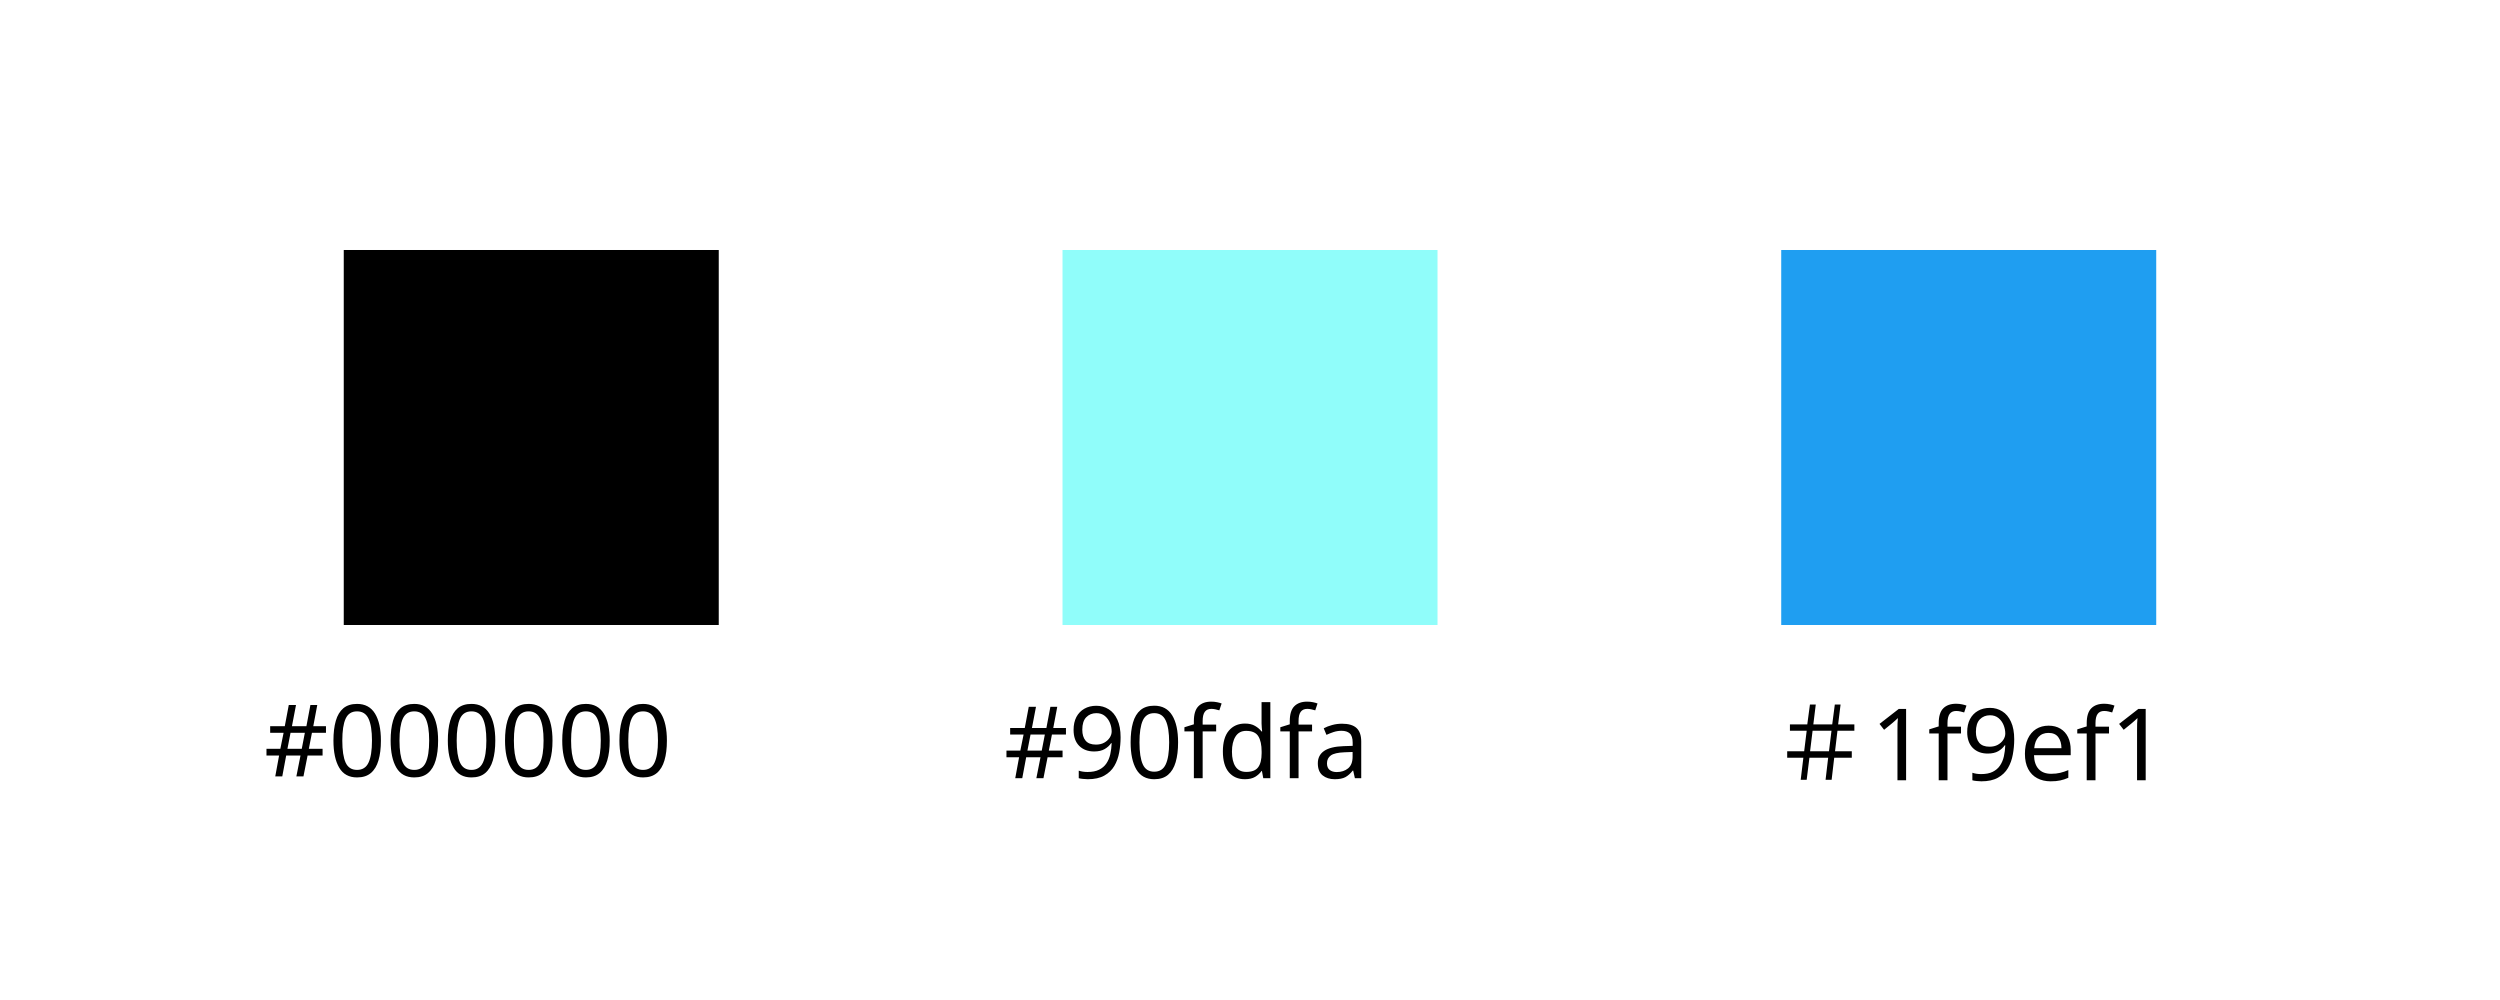
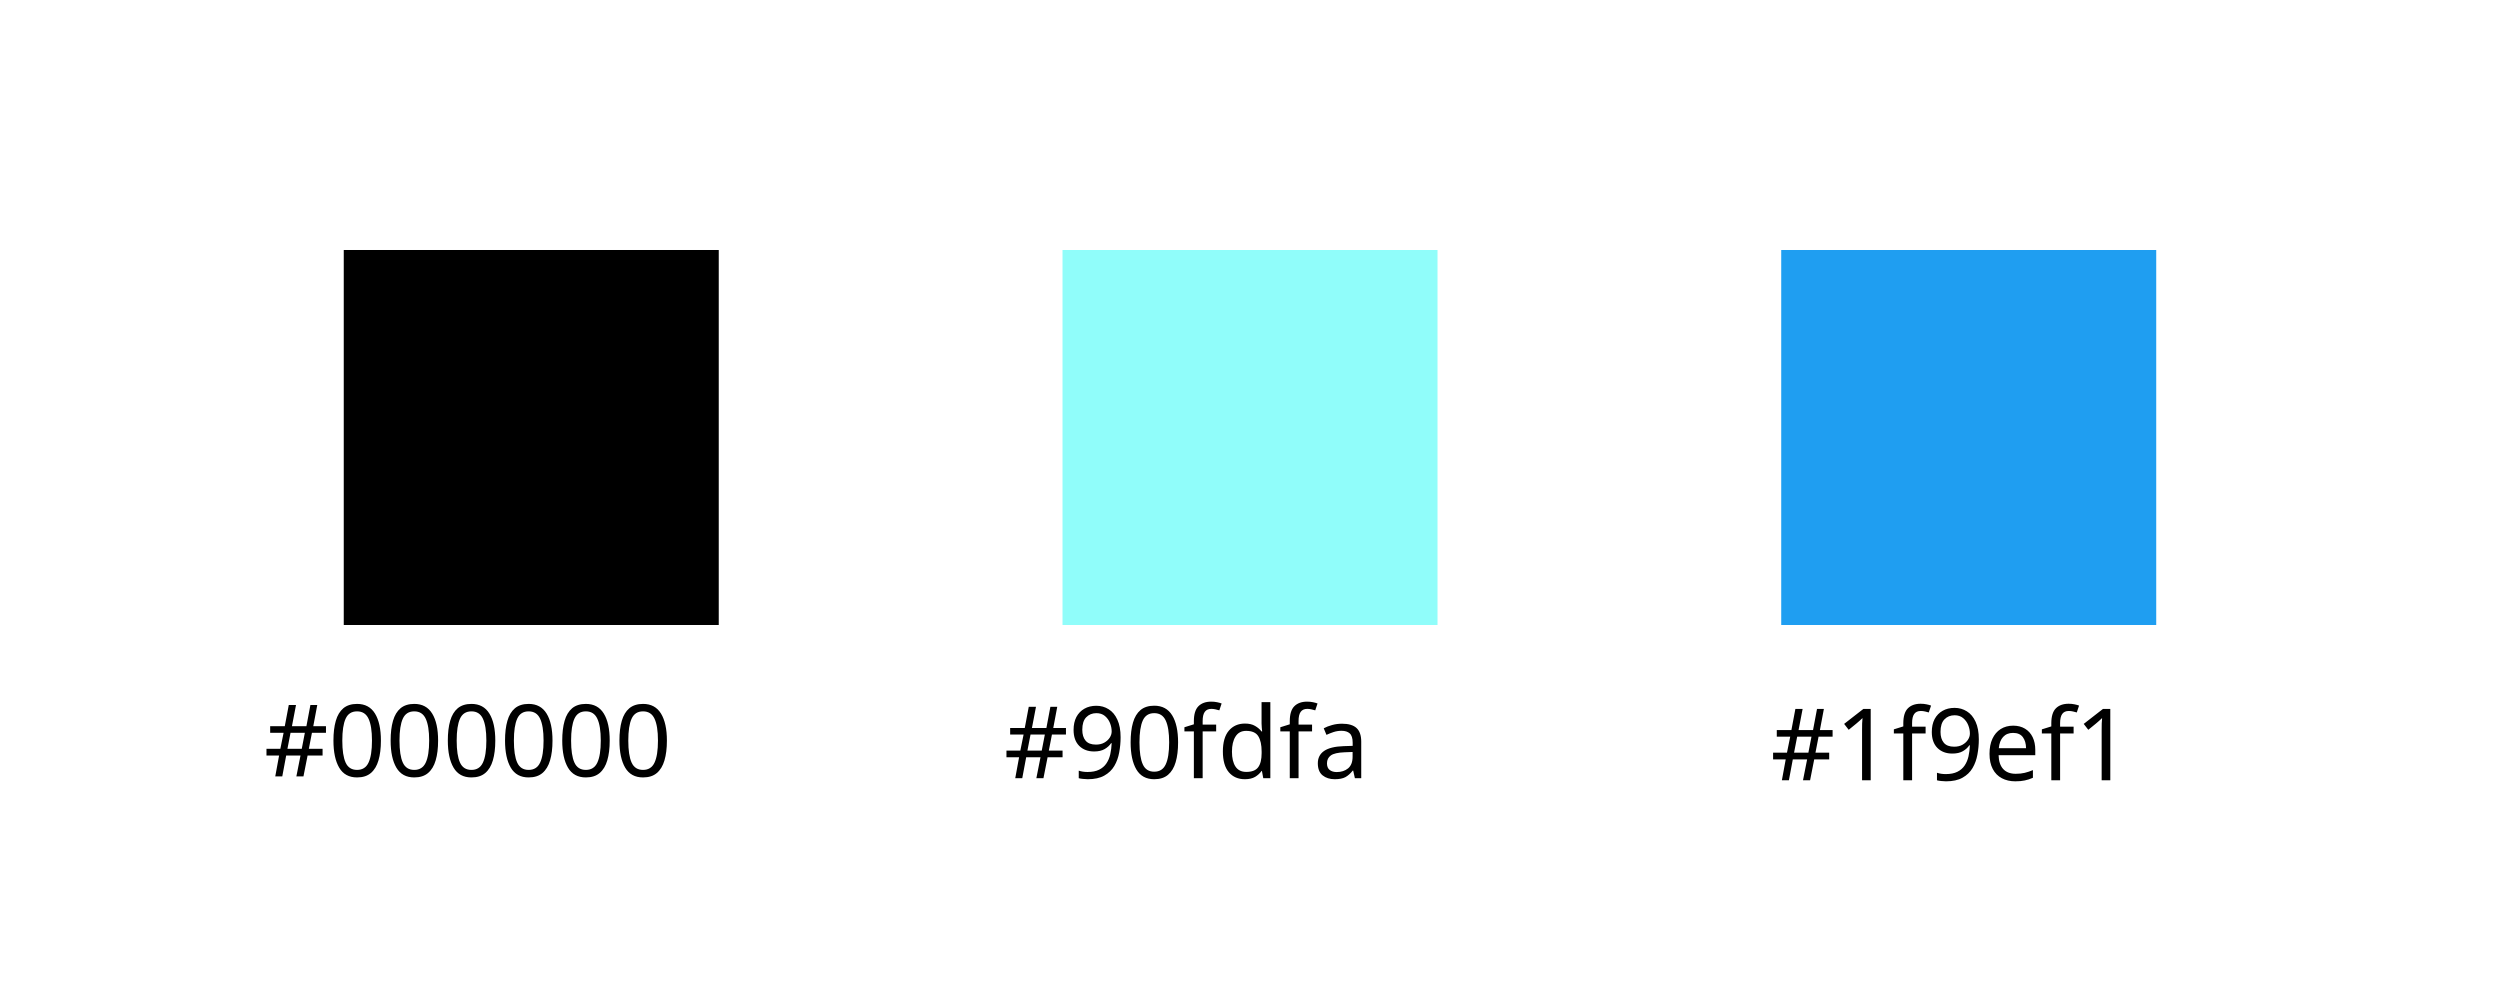
<svg xmlns="http://www.w3.org/2000/svg" width="2e3" height="800" version="1.1" viewBox="0 0 529.17 211.67">
  <g stroke-opacity=".566" stroke-width="1.052">
    <rect x="377.03" y="52.917" width="79.375" height="79.375" fill="#1f9ef1" />
    <rect x="224.9" y="52.917" width="79.375" height="79.375" fill="#90fdfa" />
    <rect x="72.76" y="52.917" width="79.375" height="79.375" />
  </g>
  <g font-size="21.167px" letter-spacing="0px" stroke-width="1.058" word-spacing="0px">
    <text x="112.787" y="137.88" font-family="'03SmartFontUI'" text-align="center" text-anchor="middle" style="line-height:1.25" xml:space="preserve">
      <tspan x="112.787" y="137.88" text-align="center" />
      <tspan x="112.787" y="164.338" text-align="center">#000000</tspan>
    </text>
    <text x="264.933" y="138.261" font-family="'BIZ UDPMincho'" text-align="center" text-anchor="middle" style="line-height:1.25" xml:space="preserve">
      <tspan x="264.933" y="138.261" text-align="center" />
      <tspan x="264.933" y="164.719" font-family="'03SmartFontUI'" text-align="center" style="font-variant-caps:normal;font-variant-east-asian:normal;font-variant-ligatures:normal;font-variant-numeric:normal">#90fdfa</tspan>
    </text>
    <text x="374.777" y="165.163" font-family="'03SmartFontUI'" style="font-variant-caps:normal;font-variant-east-asian:normal;font-variant-ligatures:normal;font-variant-numeric:normal;line-height:1.25" xml:space="preserve">
-       <tspan x="374.777" y="165.163" font-family="'03SmartFontUI'" font-size="21.167px" stroke-width="1.058" style="font-variant-caps:normal;font-variant-east-asian:normal;font-variant-ligatures:normal;font-variant-numeric:normal">＃1f9ef1</tspan>
+       <tspan x="374.777" y="165.163" font-family="'03SmartFontUI'" font-size="21.167px" stroke-width="1.058" style="font-variant-caps:normal;font-variant-east-asian:normal;font-variant-ligatures:normal;font-variant-numeric:normal">#1f9ef1</tspan>
    </text>
  </g>
  <text x="55.058" y="7.216" font-family="'BIZ UDPMincho'" font-size="10px" letter-spacing="0px" stroke-width=".265" word-spacing="0px" style="line-height:1.25" xml:space="preserve">
    <tspan x="55.058" y="7.216" stroke-width=".265" />
  </text>
</svg>
